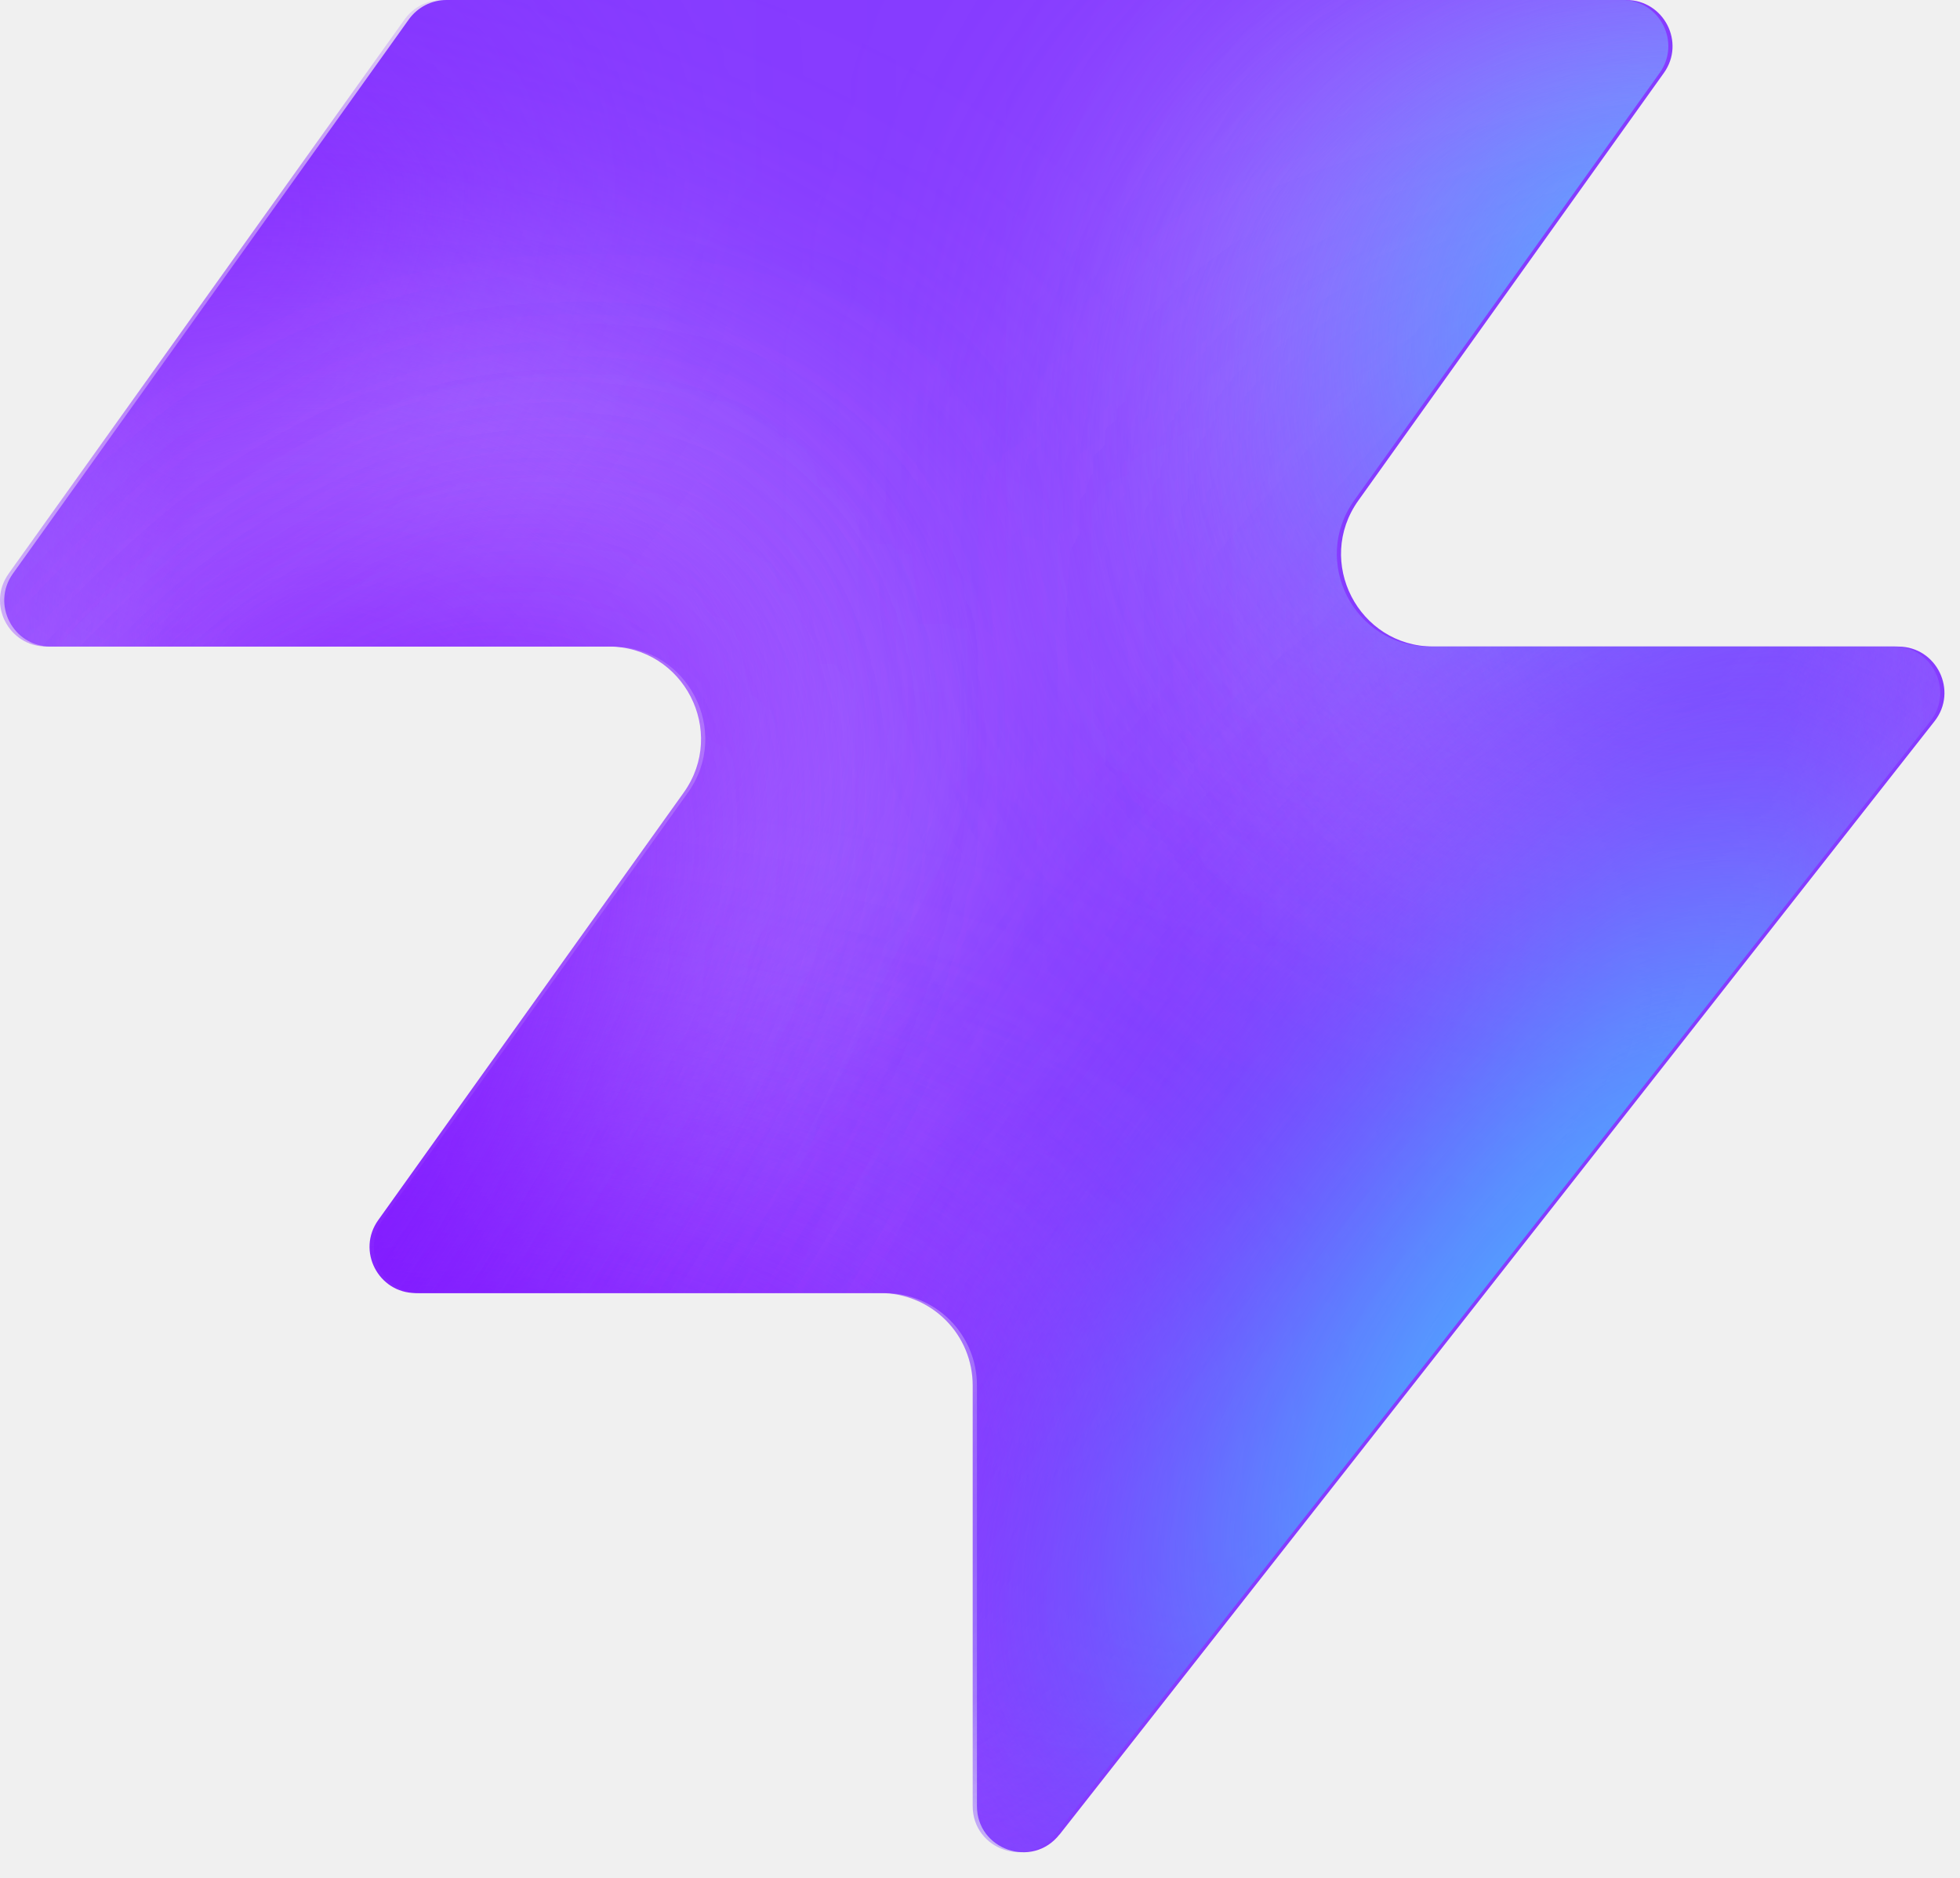
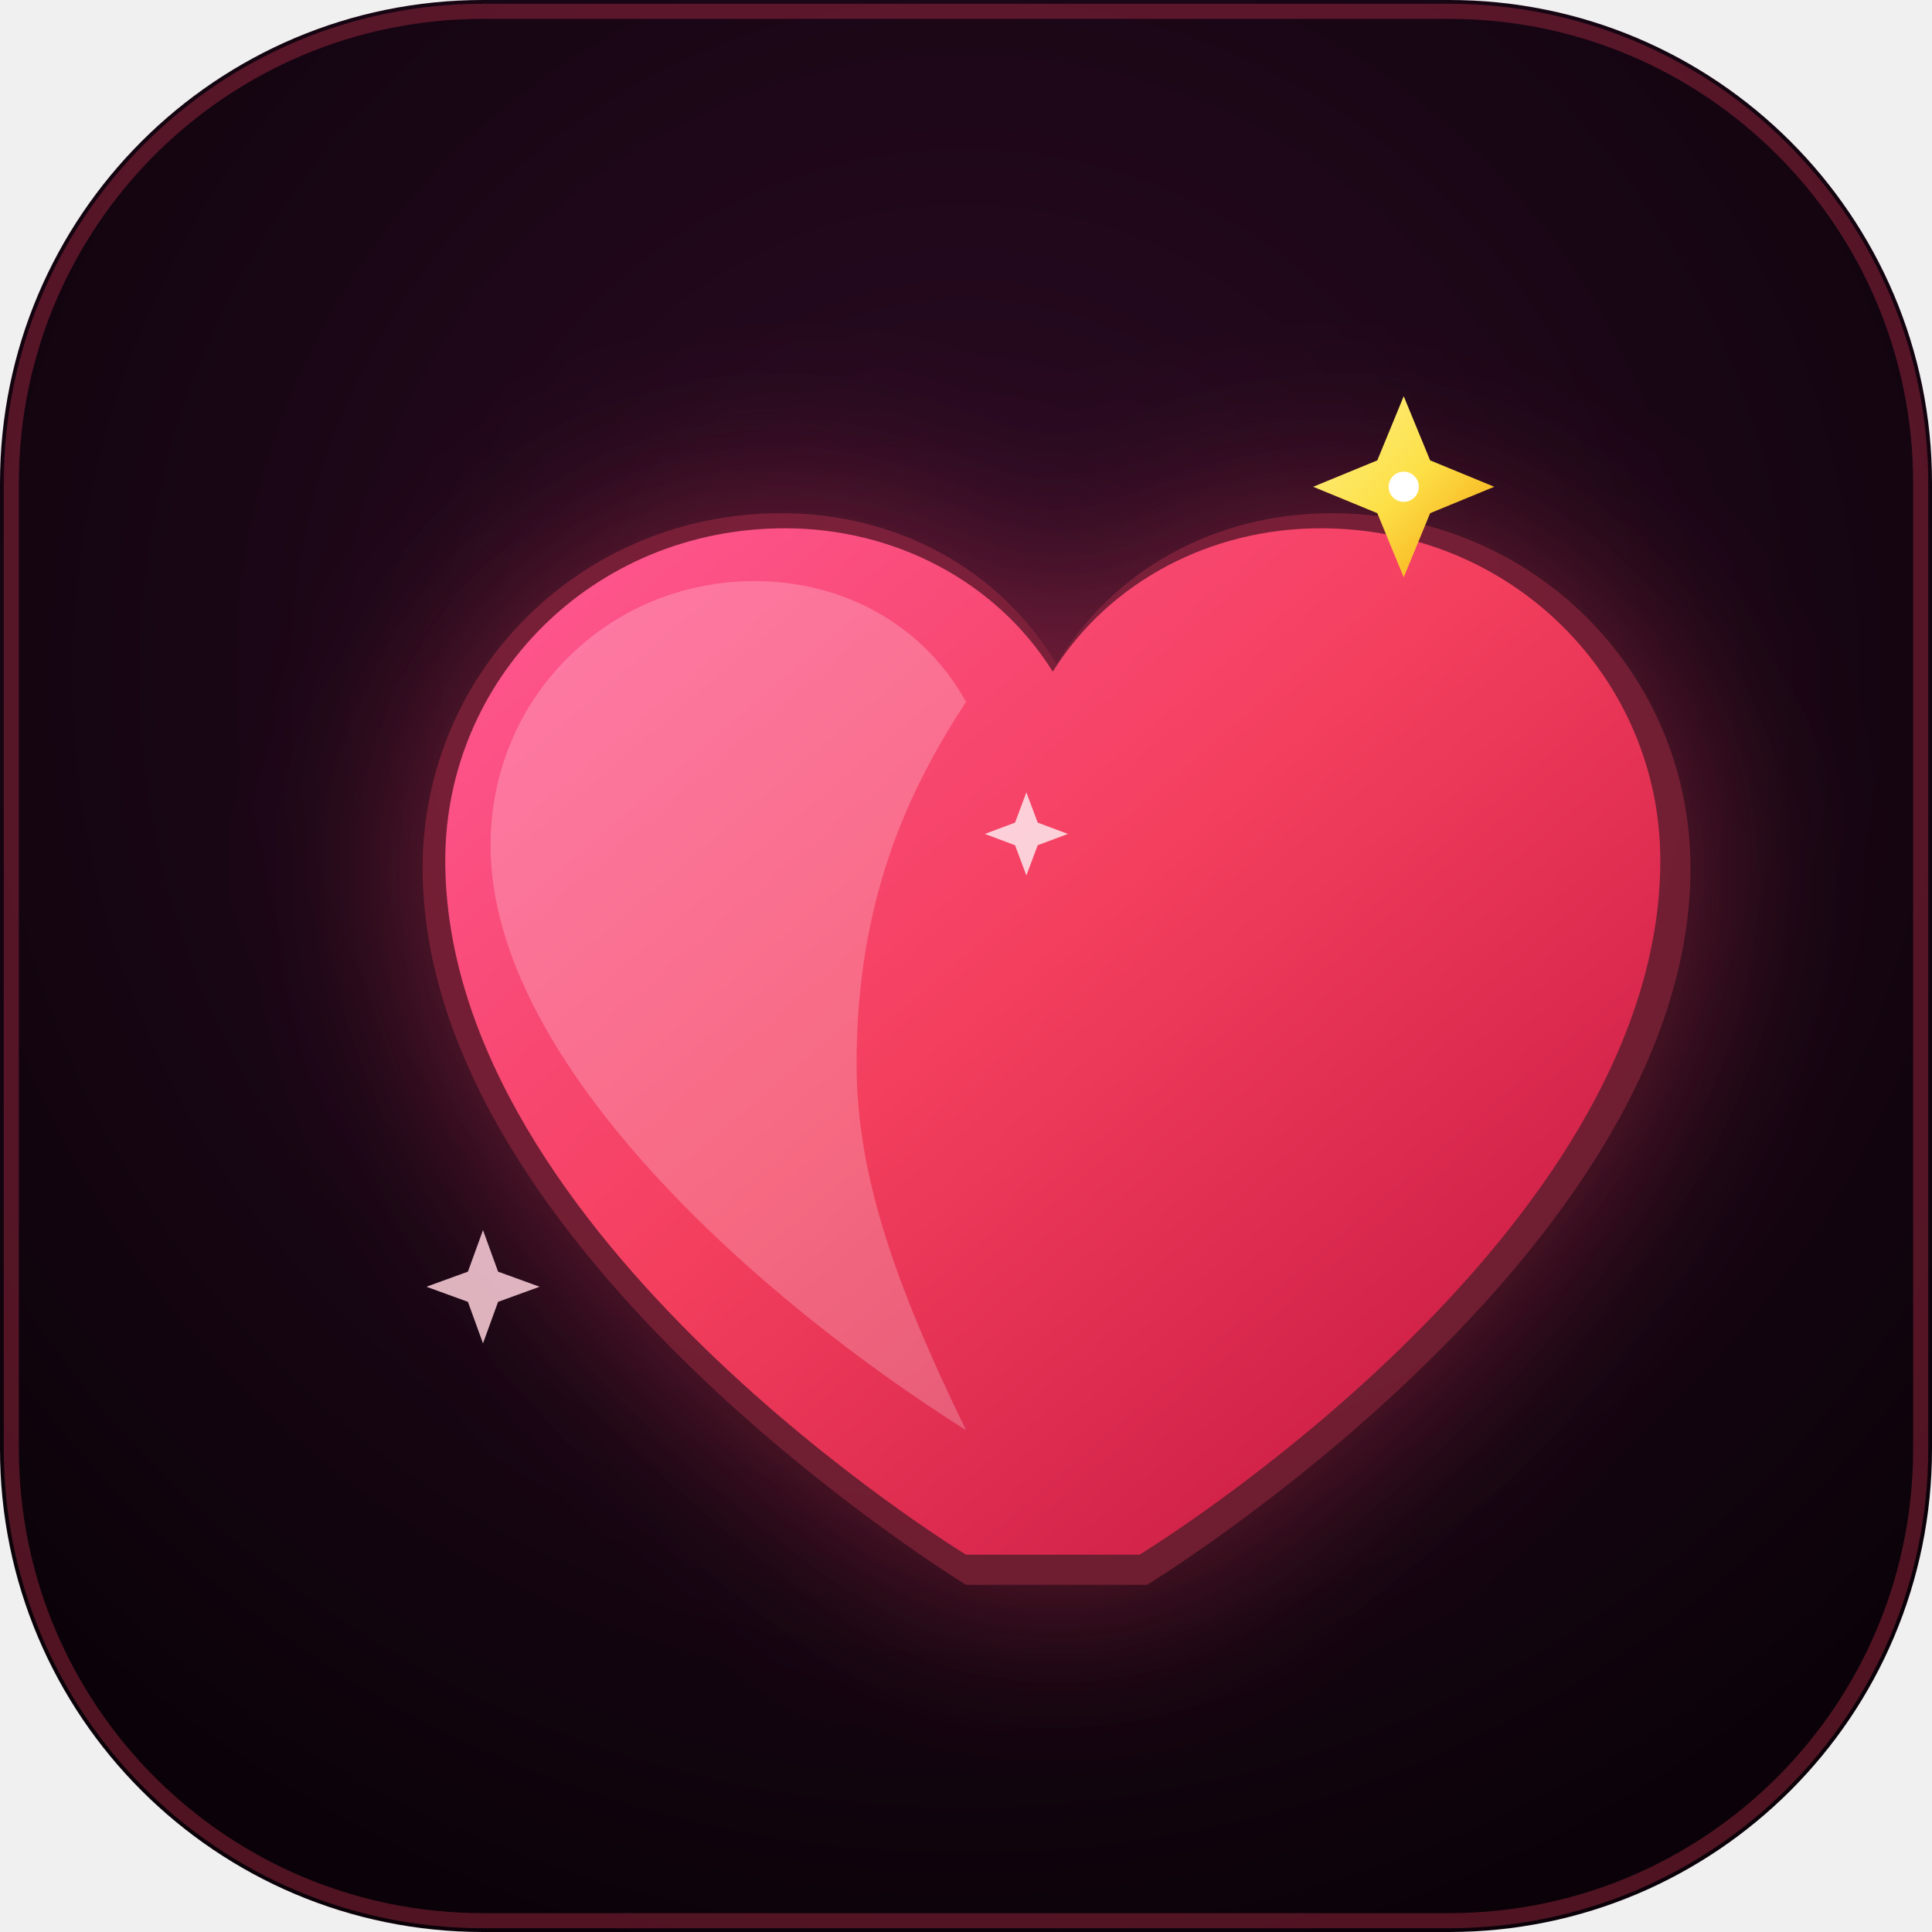
- <svg xmlns="http://www.w3.org/2000/svg" width="48" height="46" fill="none" viewBox="0 0 48 46">
-   <path fill="#863bff" d="M25.946 44.938c-.664.845-2.021.375-2.021-.698V33.937a2.26 2.26 0 0 0-2.262-2.262H10.287c-.92 0-1.456-1.04-.92-1.788l7.48-10.471c1.07-1.497 0-3.578-1.842-3.578H1.237c-.92 0-1.456-1.04-.92-1.788L10.013.474c.214-.297.556-.474.92-.474h28.894c.92 0 1.456 1.04.92 1.788l-7.48 10.471c-1.07 1.498 0 3.579 1.842 3.579h11.377c.943 0 1.473 1.088.89 1.83L25.947 44.94z" style="fill:#863bff;fill:color(display-p3 .525 .23 1);fill-opacity:1" />
-   <mask id="a" width="48" height="46" x="0" y="0" maskUnits="userSpaceOnUse" style="mask-type:alpha">
-     <path fill="#000" d="M25.842 44.938c-.664.844-2.021.375-2.021-.698V33.937a2.26 2.26 0 0 0-2.262-2.262H10.183c-.92 0-1.456-1.04-.92-1.788l7.48-10.471c1.07-1.498 0-3.579-1.842-3.579H1.133c-.92 0-1.456-1.04-.92-1.787L9.91.473c.214-.297.556-.474.92-.474h28.894c.92 0 1.456 1.04.92 1.788l-7.48 10.471c-1.07 1.498 0 3.578 1.842 3.578h11.377c.943 0 1.473 1.088.89 1.832L25.843 44.94z" style="fill:#000;fill-opacity:1" />
-   </mask>
-   <g mask="url(#a)">
-     <g filter="url(#b)">
-       <ellipse cx="5.508" cy="14.704" fill="#ede6ff" rx="5.508" ry="14.704" style="fill:#ede6ff;fill:color(display-p3 .927 .903 1);fill-opacity:1" transform="matrix(.00324 1 1 -.00324 -4.47 31.516)" />
-     </g>
-     <g filter="url(#c)">
-       <ellipse cx="10.399" cy="29.851" fill="#ede6ff" rx="10.399" ry="29.851" style="fill:#ede6ff;fill:color(display-p3 .927 .903 1);fill-opacity:1" transform="matrix(.00324 1 1 -.00324 -39.328 7.883)" />
-     </g>
-     <g filter="url(#d)">
-       <ellipse cx="5.508" cy="30.487" fill="#7e14ff" rx="5.508" ry="30.487" style="fill:#7e14ff;fill:color(display-p3 .492 .077 1);fill-opacity:1" transform="rotate(89.814 -25.913 -14.639)scale(1 -1)" />
-     </g>
-     <g filter="url(#e)">
-       <ellipse cx="5.508" cy="30.599" fill="#7e14ff" rx="5.508" ry="30.599" style="fill:#7e14ff;fill:color(display-p3 .492 .077 1);fill-opacity:1" transform="rotate(89.814 -32.644 -3.334)scale(1 -1)" />
-     </g>
-     <g filter="url(#f)">
-       <ellipse cx="5.508" cy="30.599" fill="#7e14ff" rx="5.508" ry="30.599" style="fill:#7e14ff;fill:color(display-p3 .492 .077 1);fill-opacity:1" transform="matrix(.00324 1 1 -.00324 -34.34 30.47)" />
-     </g>
-     <g filter="url(#g)">
-       <ellipse cx="14.072" cy="22.078" fill="#ede6ff" rx="14.072" ry="22.078" style="fill:#ede6ff;fill:color(display-p3 .927 .903 1);fill-opacity:1" transform="rotate(93.35 24.506 48.493)scale(-1 1)" />
-     </g>
-     <g filter="url(#h)">
-       <ellipse cx="3.47" cy="21.501" fill="#7e14ff" rx="3.47" ry="21.501" style="fill:#7e14ff;fill:color(display-p3 .492 .077 1);fill-opacity:1" transform="rotate(89.009 28.708 47.59)scale(-1 1)" />
-     </g>
-     <g filter="url(#i)">
-       <ellipse cx="3.47" cy="21.501" fill="#7e14ff" rx="3.47" ry="21.501" style="fill:#7e14ff;fill:color(display-p3 .492 .077 1);fill-opacity:1" transform="rotate(89.009 28.708 47.59)scale(-1 1)" />
-     </g>
-     <g filter="url(#j)">
-       <ellipse cx=".387" cy="8.972" fill="#7e14ff" rx="4.407" ry="29.108" style="fill:#7e14ff;fill:color(display-p3 .492 .077 1);fill-opacity:1" transform="rotate(39.51 .387 8.972)" />
-     </g>
-     <g filter="url(#k)">
-       <ellipse cx="47.523" cy="-6.092" fill="#7e14ff" rx="4.407" ry="29.108" style="fill:#7e14ff;fill:color(display-p3 .492 .077 1);fill-opacity:1" transform="rotate(37.892 47.523 -6.092)" />
-     </g>
-     <g filter="url(#l)">
-       <ellipse cx="41.412" cy="6.333" fill="#47bfff" rx="5.971" ry="9.665" style="fill:#47bfff;fill:color(display-p3 .28 .748 1);fill-opacity:1" transform="rotate(37.892 41.412 6.333)" />
-     </g>
-     <g filter="url(#m)">
-       <ellipse cx="-1.879" cy="38.332" fill="#7e14ff" rx="4.407" ry="29.108" style="fill:#7e14ff;fill:color(display-p3 .492 .077 1);fill-opacity:1" transform="rotate(37.892 -1.88 38.332)" />
-     </g>
-     <g filter="url(#n)">
-       <ellipse cx="-1.879" cy="38.332" fill="#7e14ff" rx="4.407" ry="29.108" style="fill:#7e14ff;fill:color(display-p3 .492 .077 1);fill-opacity:1" transform="rotate(37.892 -1.88 38.332)" />
-     </g>
-     <g filter="url(#o)">
-       <ellipse cx="35.651" cy="29.907" fill="#7e14ff" rx="4.407" ry="29.108" style="fill:#7e14ff;fill:color(display-p3 .492 .077 1);fill-opacity:1" transform="rotate(37.892 35.651 29.907)" />
-     </g>
-     <g filter="url(#p)">
-       <ellipse cx="38.418" cy="32.4" fill="#47bfff" rx="5.971" ry="15.297" style="fill:#47bfff;fill:color(display-p3 .28 .748 1);fill-opacity:1" transform="rotate(37.892 38.418 32.4)" />
-     </g>
-   </g>
+ <svg xmlns="http://www.w3.org/2000/svg" viewBox="0 0 512 512" fill="none">
  <defs>
-     <filter id="b" width="60.045" height="41.654" x="-19.77" y="16.149" color-interpolation-filters="sRGB" filterUnits="userSpaceOnUse">
-       <feFlood flood-opacity="0" result="BackgroundImageFix" />
-       <feBlend in="SourceGraphic" in2="BackgroundImageFix" result="shape" />
-       <feGaussianBlur result="effect1_foregroundBlur_2002_17158" stdDeviation="7.659" />
-     </filter>
-     <filter id="c" width="90.34" height="51.437" x="-54.613" y="-7.533" color-interpolation-filters="sRGB" filterUnits="userSpaceOnUse">
-       <feFlood flood-opacity="0" result="BackgroundImageFix" />
-       <feBlend in="SourceGraphic" in2="BackgroundImageFix" result="shape" />
-       <feGaussianBlur result="effect1_foregroundBlur_2002_17158" stdDeviation="7.659" />
-     </filter>
-     <filter id="d" width="79.355" height="29.4" x="-49.64" y="2.03" color-interpolation-filters="sRGB" filterUnits="userSpaceOnUse">
-       <feFlood flood-opacity="0" result="BackgroundImageFix" />
-       <feBlend in="SourceGraphic" in2="BackgroundImageFix" result="shape" />
-       <feGaussianBlur result="effect1_foregroundBlur_2002_17158" stdDeviation="4.596" />
-     </filter>
-     <filter id="e" width="79.579" height="29.4" x="-45.045" y="20.029" color-interpolation-filters="sRGB" filterUnits="userSpaceOnUse">
-       <feFlood flood-opacity="0" result="BackgroundImageFix" />
-       <feBlend in="SourceGraphic" in2="BackgroundImageFix" result="shape" />
-       <feGaussianBlur result="effect1_foregroundBlur_2002_17158" stdDeviation="4.596" />
-     </filter>
-     <filter id="f" width="79.579" height="29.4" x="-43.513" y="21.178" color-interpolation-filters="sRGB" filterUnits="userSpaceOnUse">
-       <feFlood flood-opacity="0" result="BackgroundImageFix" />
-       <feBlend in="SourceGraphic" in2="BackgroundImageFix" result="shape" />
-       <feGaussianBlur result="effect1_foregroundBlur_2002_17158" stdDeviation="4.596" />
-     </filter>
-     <filter id="g" width="74.749" height="58.852" x="15.756" y="-17.901" color-interpolation-filters="sRGB" filterUnits="userSpaceOnUse">
-       <feFlood flood-opacity="0" result="BackgroundImageFix" />
-       <feBlend in="SourceGraphic" in2="BackgroundImageFix" result="shape" />
-       <feGaussianBlur result="effect1_foregroundBlur_2002_17158" stdDeviation="7.659" />
-     </filter>
-     <filter id="h" width="61.377" height="25.362" x="23.548" y="2.284" color-interpolation-filters="sRGB" filterUnits="userSpaceOnUse">
-       <feFlood flood-opacity="0" result="BackgroundImageFix" />
-       <feBlend in="SourceGraphic" in2="BackgroundImageFix" result="shape" />
-       <feGaussianBlur result="effect1_foregroundBlur_2002_17158" stdDeviation="4.596" />
-     </filter>
-     <filter id="i" width="61.377" height="25.362" x="23.548" y="2.284" color-interpolation-filters="sRGB" filterUnits="userSpaceOnUse">
-       <feFlood flood-opacity="0" result="BackgroundImageFix" />
-       <feBlend in="SourceGraphic" in2="BackgroundImageFix" result="shape" />
-       <feGaussianBlur result="effect1_foregroundBlur_2002_17158" stdDeviation="4.596" />
-     </filter>
-     <filter id="j" width="56.045" height="63.649" x="-27.636" y="-22.853" color-interpolation-filters="sRGB" filterUnits="userSpaceOnUse">
-       <feFlood flood-opacity="0" result="BackgroundImageFix" />
-       <feBlend in="SourceGraphic" in2="BackgroundImageFix" result="shape" />
-       <feGaussianBlur result="effect1_foregroundBlur_2002_17158" stdDeviation="4.596" />
-     </filter>
-     <filter id="k" width="54.814" height="64.646" x="20.116" y="-38.415" color-interpolation-filters="sRGB" filterUnits="userSpaceOnUse">
-       <feFlood flood-opacity="0" result="BackgroundImageFix" />
-       <feBlend in="SourceGraphic" in2="BackgroundImageFix" result="shape" />
-       <feGaussianBlur result="effect1_foregroundBlur_2002_17158" stdDeviation="4.596" />
-     </filter>
-     <filter id="l" width="33.541" height="35.313" x="24.641" y="-11.323" color-interpolation-filters="sRGB" filterUnits="userSpaceOnUse">
-       <feFlood flood-opacity="0" result="BackgroundImageFix" />
-       <feBlend in="SourceGraphic" in2="BackgroundImageFix" result="shape" />
-       <feGaussianBlur result="effect1_foregroundBlur_2002_17158" stdDeviation="4.596" />
-     </filter>
-     <filter id="m" width="54.814" height="64.646" x="-29.286" y="6.009" color-interpolation-filters="sRGB" filterUnits="userSpaceOnUse">
-       <feFlood flood-opacity="0" result="BackgroundImageFix" />
-       <feBlend in="SourceGraphic" in2="BackgroundImageFix" result="shape" />
-       <feGaussianBlur result="effect1_foregroundBlur_2002_17158" stdDeviation="4.596" />
-     </filter>
-     <filter id="n" width="54.814" height="64.646" x="-29.286" y="6.009" color-interpolation-filters="sRGB" filterUnits="userSpaceOnUse">
-       <feFlood flood-opacity="0" result="BackgroundImageFix" />
-       <feBlend in="SourceGraphic" in2="BackgroundImageFix" result="shape" />
-       <feGaussianBlur result="effect1_foregroundBlur_2002_17158" stdDeviation="4.596" />
-     </filter>
-     <filter id="o" width="54.814" height="64.646" x="8.244" y="-2.416" color-interpolation-filters="sRGB" filterUnits="userSpaceOnUse">
-       <feFlood flood-opacity="0" result="BackgroundImageFix" />
-       <feBlend in="SourceGraphic" in2="BackgroundImageFix" result="shape" />
-       <feGaussianBlur result="effect1_foregroundBlur_2002_17158" stdDeviation="4.596" />
-     </filter>
-     <filter id="p" width="39.409" height="43.623" x="18.713" y="10.588" color-interpolation-filters="sRGB" filterUnits="userSpaceOnUse">
-       <feFlood flood-opacity="0" result="BackgroundImageFix" />
-       <feBlend in="SourceGraphic" in2="BackgroundImageFix" result="shape" />
-       <feGaussianBlur result="effect1_foregroundBlur_2002_17158" stdDeviation="4.596" />
+     <radialGradient id="bgGrad" cx="50%" cy="35%" r="70%">
+       <stop offset="0%" stop-color="#2d0b24" />
+       <stop offset="55%" stop-color="#190615" />
+       <stop offset="100%" stop-color="#0a0208" />
+     </radialGradient>
+     <linearGradient id="heartGrad" x1="0%" y1="0%" x2="100%" y2="100%">
+       <stop offset="0%" stop-color="#ff5996" />
+       <stop offset="45%" stop-color="#f43f5e" />
+       <stop offset="100%" stop-color="#be123c" />
+     </linearGradient>
+     <linearGradient id="goldGlow" x1="0%" y1="0%" x2="100%" y2="100%">
+       <stop offset="0%" stop-color="#fef08a" />
+       <stop offset="50%" stop-color="#fde047" />
+       <stop offset="100%" stop-color="#f59e0b" />
+     </linearGradient>
+     <filter id="ambientGlow" x="-30%" y="-30%" width="160%" height="160%">
+       <feGaussianBlur stdDeviation="24" result="blur" />
+       <feComposite in="SourceGraphic" in2="blur" operator="over" />
    </filter>
  </defs>
+   <rect width="512" height="512" rx="128" fill="url(#bgGrad)" />
+   <rect width="506" height="506" x="3" y="3" rx="125" stroke="#f43f5e" stroke-width="4" stroke-opacity="0.3" />
+   <path d="M256 420s-144-88-144-190c0-52 42-94 95-94 31 0 58 15 73 40 15-25 42-40 73-40 53 0 95 42 95 94 0 102-144 190-144 190z" fill="#f43f5e" opacity="0.4" filter="url(#ambientGlow)" />
+   <path d="M256 412s-138-84-138-184c0-48 39-88 90-88 29 0 56 14 71 38 15-24 42-38 71-38 51 0 90 40 90 88 0 100-138 184-138 184z" fill="url(#heartGrad)" />
+   <path d="M256 186c-11-20-32-32-56-32-39 0-70 31-70 70 0 58 72 121 126 155-19-39-29-68-29-97 0-44 14-73 29-96z" fill="#ffffff" opacity="0.22" />
+   <path d="M372 105 L379 122 L396 129 L379 136 L372 153 L365 136 L348 129 L365 122 Z" fill="url(#goldGlow)" />
+   <circle cx="372" cy="129" r="4" fill="#ffffff" />
+   <path d="M128 326 L132 337 L143 341 L132 345 L128 356 L124 345 L113 341 L124 337 Z" fill="#ffd1dc" opacity="0.85" />
+   <path d="M272 210 L275 218 L283 221 L275 224 L272 232 L269 224 L261 221 L269 218 Z" fill="#ffffff" opacity="0.75" />
</svg>
